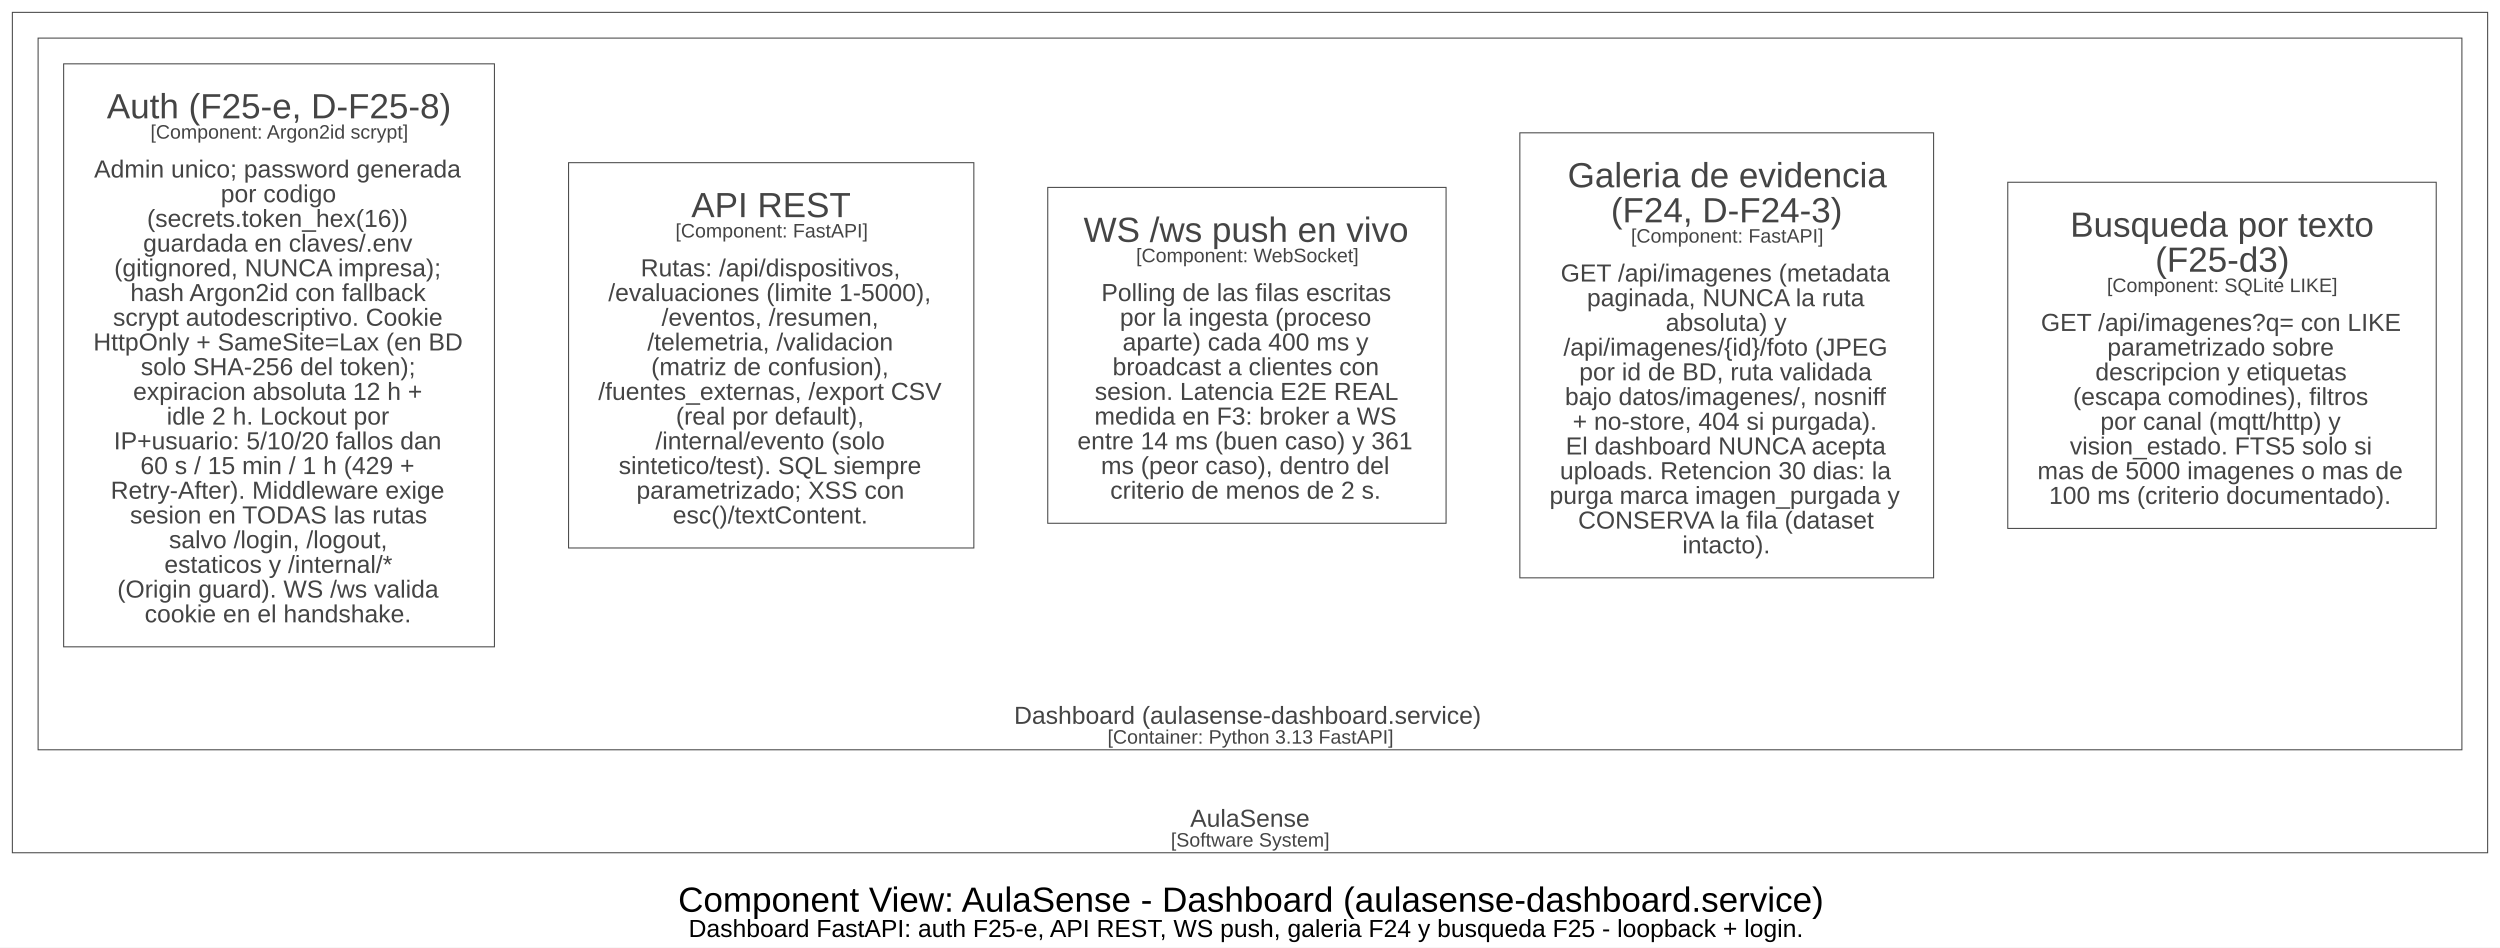
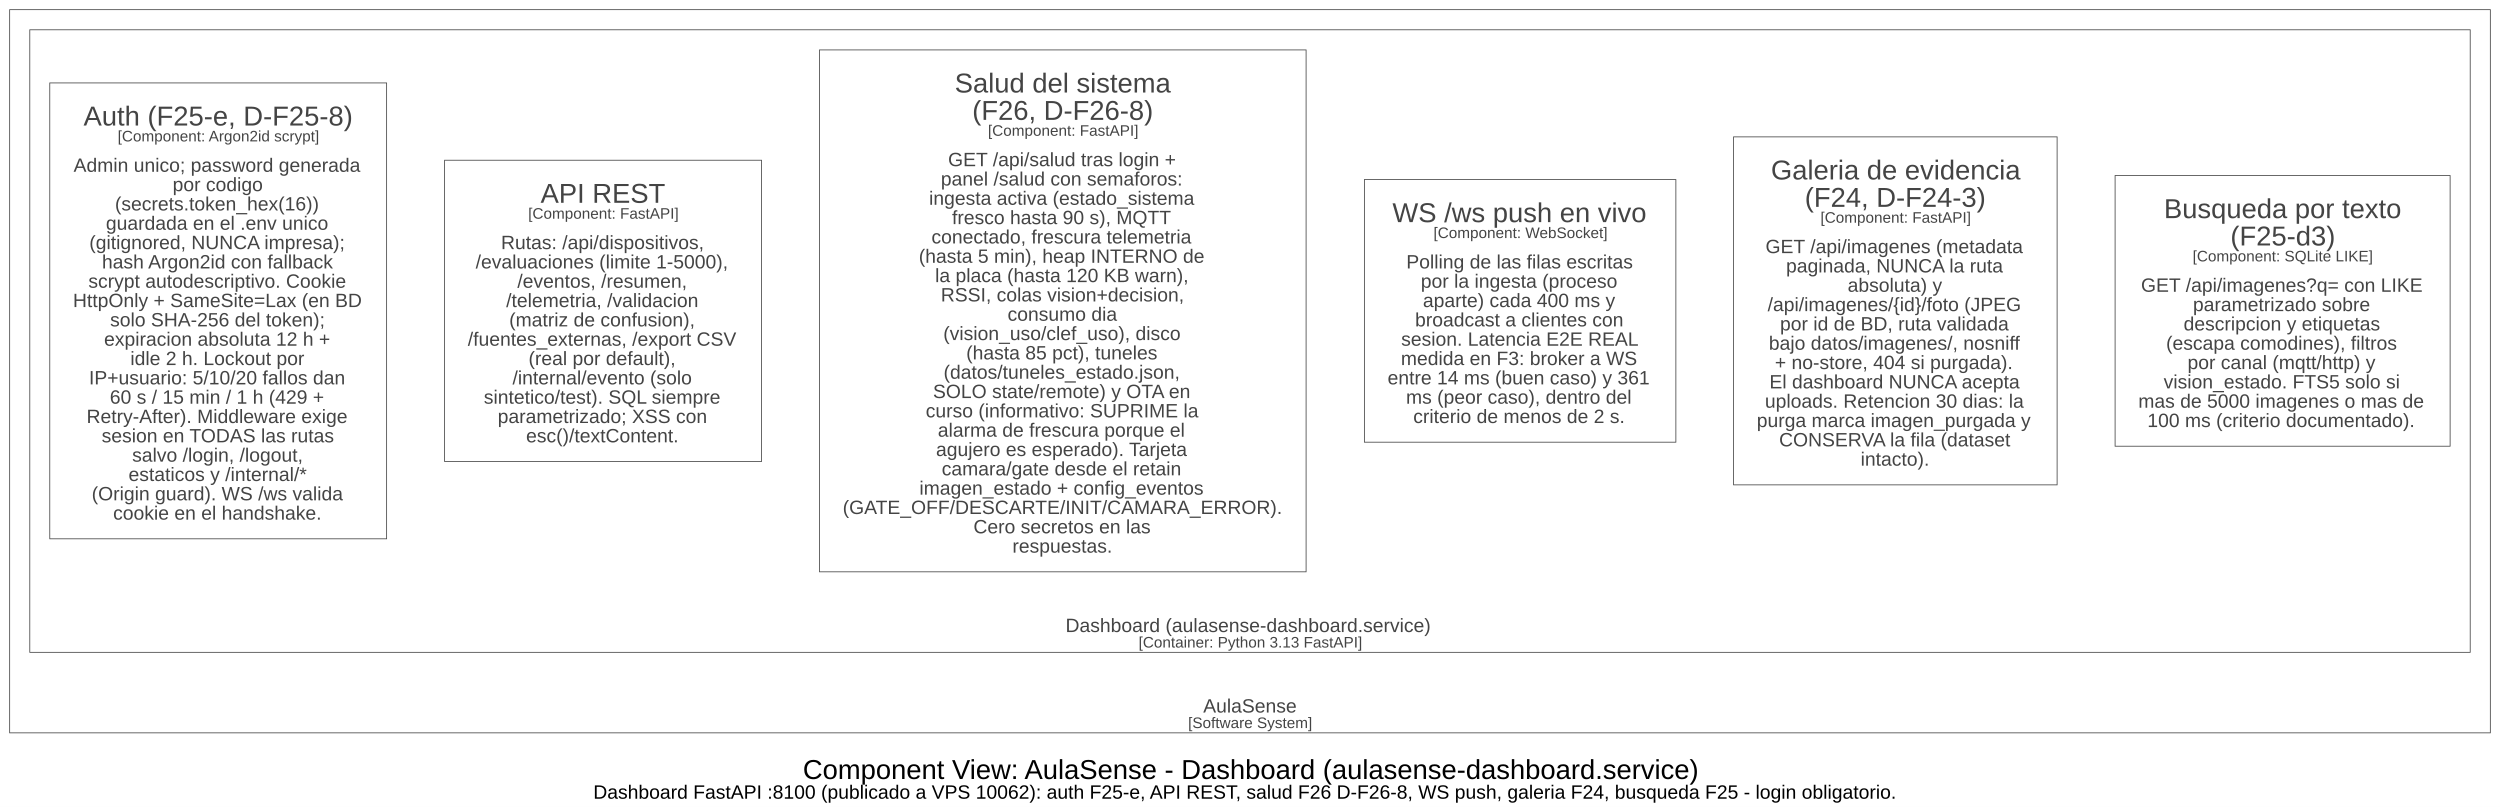
- <svg xmlns="http://www.w3.org/2000/svg" width="2428pt" height="920pt" viewBox="0.00 0.00 2428.00 920.00">
-   <g id="graph0" class="graph" transform="scale(1 1) rotate(0) translate(4 916.2)">
-     <polygon fill="white" stroke="none" points="-4,4 -4,-916.2 2424,-916.2 2424,4 -4,4" />
-     <text xml:space="preserve" text-anchor="start" x="654.62" y="-30.7" font-family="Arial" font-size="34.00">Component View: AulaSense - Dashboard (aulasense-dashboard.service)</text>
-     <text xml:space="preserve" text-anchor="start" x="664.75" y="-6.2" font-family="Arial" font-size="24.00">Dashboard FastAPI: auth F25-e, API REST, WS push, galeria F24 y busqueda F25 - loopback + login.</text>
+ <svg xmlns="http://www.w3.org/2000/svg" width="3105pt" height="1002pt" viewBox="0.00 0.00 3105.00 1002.00">
+   <g id="graph0" class="graph" transform="scale(1 1) rotate(0) translate(4 998.2)">
+     <polygon fill="white" stroke="none" points="-4,4 -4,-998.2 3101,-998.2 3101,4 -4,4" />
+     <text xml:space="preserve" text-anchor="start" x="993.12" y="-30.7" font-family="Arial" font-size="34.00">Component View: AulaSense - Dashboard (aulasense-dashboard.service)</text>
+     <text xml:space="preserve" text-anchor="start" x="732.88" y="-6.2" font-family="Arial" font-size="24.00">Dashboard FastAPI :8100 (publicado a VPS 10062): auth F25-e, API REST, salud F26 D-F26-8, WS push, galeria F24, busqueda F25 - login obligatorio.</text>
    <g id="clust1" class="cluster">
-       <polygon fill="none" stroke="#444444" points="8,-88 8,-904.2 2412,-904.2 2412,-88 8,-88" />
-       <text xml:space="preserve" text-anchor="start" x="1151.88" y="-113.2" font-family="Arial" font-size="24.00" fill="#444444">AulaSense</text>
-       <text xml:space="preserve" text-anchor="start" x="1133.12" y="-93.95" font-family="Arial" font-size="19.00" fill="#444444">[Software System]</text>
+       <polygon fill="none" stroke="#444444" points="8,-88 8,-986.2 3089,-986.2 3089,-88 8,-88" />
+       <text xml:space="preserve" text-anchor="start" x="1490.38" y="-113.2" font-family="Arial" font-size="24.00" fill="#444444">AulaSense</text>
+       <text xml:space="preserve" text-anchor="start" x="1471.62" y="-93.95" font-family="Arial" font-size="19.00" fill="#444444">[Software System]</text>
    </g>
    <g id="clust2" class="cluster">
-       <polygon fill="none" stroke="#444444" points="33,-188 33,-879.2 2387,-879.2 2387,-188 33,-188" />
-       <text xml:space="preserve" text-anchor="start" x="980.88" y="-213.2" font-family="Arial" font-size="24.00" fill="#444444">Dashboard (aulasense-dashboard.service)</text>
-       <text xml:space="preserve" text-anchor="start" x="1071.62" y="-193.95" font-family="Arial" font-size="19.00" fill="#444444">[Container: Python 3.13 FastAPI]</text>
+       <polygon fill="none" stroke="#444444" points="33,-188 33,-961.2 3064,-961.2 3064,-188 33,-188" />
+       <text xml:space="preserve" text-anchor="start" x="1319.38" y="-213.2" font-family="Arial" font-size="24.00" fill="#444444">Dashboard (aulasense-dashboard.service)</text>
+       <text xml:space="preserve" text-anchor="start" x="1410.12" y="-193.95" font-family="Arial" font-size="19.00" fill="#444444">[Container: Python 3.13 FastAPI]</text>
    </g>
-     <g id="20" class="node">
-       <polygon fill="#ffffff" stroke="#444444" points="476.18,-854.2 57.82,-854.2 57.82,-288 476.18,-288 476.18,-854.2" />
-       <text xml:space="preserve" text-anchor="start" x="99.75" y="-801.3" font-family="Arial" font-size="34.00" fill="#444444">Auth (F25-e, D-F25-8)</text>
-       <text xml:space="preserve" text-anchor="start" x="142.12" y="-781.55" font-family="Arial" font-size="19.00" fill="#444444">[Component: Argon2id scrypt]</text>
-       <text xml:space="preserve" text-anchor="start" x="87.38" y="-743.8" font-family="Arial" font-size="24.00" fill="#444444">Admin unico; password generada</text>
-       <text xml:space="preserve" text-anchor="start" x="210.38" y="-719.8" font-family="Arial" font-size="24.00" fill="#444444">por codigo</text>
-       <text xml:space="preserve" text-anchor="start" x="138.75" y="-695.8" font-family="Arial" font-size="24.00" fill="#444444">(secrets.token_hex(16))</text>
-       <text xml:space="preserve" text-anchor="start" x="135" y="-671.8" font-family="Arial" font-size="24.00" fill="#444444">guardada en claves/.env</text>
-       <text xml:space="preserve" text-anchor="start" x="106.88" y="-647.8" font-family="Arial" font-size="24.00" fill="#444444">(gitignored, NUNCA impresa);</text>
-       <text xml:space="preserve" text-anchor="start" x="122.62" y="-623.8" font-family="Arial" font-size="24.00" fill="#444444">hash Argon2id con fallback</text>
-       <text xml:space="preserve" text-anchor="start" x="105.75" y="-599.8" font-family="Arial" font-size="24.00" fill="#444444">scrypt autodescriptivo. Cookie</text>
-       <text xml:space="preserve" text-anchor="start" x="86.62" y="-575.8" font-family="Arial" font-size="24.00" fill="#444444">HttpOnly + SameSite=Lax (en BD</text>
-       <text xml:space="preserve" text-anchor="start" x="132.75" y="-551.8" font-family="Arial" font-size="24.00" fill="#444444">solo SHA-256 del token);</text>
-       <text xml:space="preserve" text-anchor="start" x="125.25" y="-527.8" font-family="Arial" font-size="24.00" fill="#444444">expiracion absoluta 12 h +</text>
-       <text xml:space="preserve" text-anchor="start" x="157.88" y="-503.8" font-family="Arial" font-size="24.00" fill="#444444">idle 2 h. Lockout por</text>
-       <text xml:space="preserve" text-anchor="start" x="106.5" y="-479.8" font-family="Arial" font-size="24.00" fill="#444444">IP+usuario: 5/10/20 fallos dan</text>
-       <text xml:space="preserve" text-anchor="start" x="132.38" y="-455.8" font-family="Arial" font-size="24.00" fill="#444444">60 s / 15 min / 1 h (429 +</text>
-       <text xml:space="preserve" text-anchor="start" x="103.5" y="-431.8" font-family="Arial" font-size="24.00" fill="#444444">Retry-After). Middleware exige</text>
-       <text xml:space="preserve" text-anchor="start" x="122.25" y="-407.8" font-family="Arial" font-size="24.00" fill="#444444">sesion en TODAS las rutas</text>
-       <text xml:space="preserve" text-anchor="start" x="160.12" y="-383.8" font-family="Arial" font-size="24.00" fill="#444444">salvo /login, /logout,</text>
-       <text xml:space="preserve" text-anchor="start" x="155.62" y="-359.8" font-family="Arial" font-size="24.00" fill="#444444">estaticos y /internal/*</text>
-       <text xml:space="preserve" text-anchor="start" x="109.88" y="-335.8" font-family="Arial" font-size="24.00" fill="#444444">(Origin guard). WS /ws valida</text>
-       <text xml:space="preserve" text-anchor="start" x="136.5" y="-311.8" font-family="Arial" font-size="24.00" fill="#444444">cookie en el handshake.</text>
+     <g id="26" class="node">
+       <polygon fill="#ffffff" stroke="#444444" points="476.18,-895.2 57.82,-895.2 57.82,-329 476.18,-329 476.18,-895.2" />
+       <text xml:space="preserve" text-anchor="start" x="99.75" y="-842.3" font-family="Arial" font-size="34.00" fill="#444444">Auth (F25-e, D-F25-8)</text>
+       <text xml:space="preserve" text-anchor="start" x="142.12" y="-822.55" font-family="Arial" font-size="19.00" fill="#444444">[Component: Argon2id scrypt]</text>
+       <text xml:space="preserve" text-anchor="start" x="87.38" y="-784.8" font-family="Arial" font-size="24.00" fill="#444444">Admin unico; password generada</text>
+       <text xml:space="preserve" text-anchor="start" x="210.38" y="-760.8" font-family="Arial" font-size="24.00" fill="#444444">por codigo</text>
+       <text xml:space="preserve" text-anchor="start" x="138.75" y="-736.8" font-family="Arial" font-size="24.00" fill="#444444">(secrets.token_hex(16))</text>
+       <text xml:space="preserve" text-anchor="start" x="127.5" y="-712.8" font-family="Arial" font-size="24.00" fill="#444444">guardada en el .env unico</text>
+       <text xml:space="preserve" text-anchor="start" x="106.88" y="-688.8" font-family="Arial" font-size="24.00" fill="#444444">(gitignored, NUNCA impresa);</text>
+       <text xml:space="preserve" text-anchor="start" x="122.62" y="-664.8" font-family="Arial" font-size="24.00" fill="#444444">hash Argon2id con fallback</text>
+       <text xml:space="preserve" text-anchor="start" x="105.75" y="-640.8" font-family="Arial" font-size="24.00" fill="#444444">scrypt autodescriptivo. Cookie</text>
+       <text xml:space="preserve" text-anchor="start" x="86.62" y="-616.8" font-family="Arial" font-size="24.00" fill="#444444">HttpOnly + SameSite=Lax (en BD</text>
+       <text xml:space="preserve" text-anchor="start" x="132.75" y="-592.8" font-family="Arial" font-size="24.00" fill="#444444">solo SHA-256 del token);</text>
+       <text xml:space="preserve" text-anchor="start" x="125.25" y="-568.8" font-family="Arial" font-size="24.00" fill="#444444">expiracion absoluta 12 h +</text>
+       <text xml:space="preserve" text-anchor="start" x="157.88" y="-544.8" font-family="Arial" font-size="24.00" fill="#444444">idle 2 h. Lockout por</text>
+       <text xml:space="preserve" text-anchor="start" x="106.5" y="-520.8" font-family="Arial" font-size="24.00" fill="#444444">IP+usuario: 5/10/20 fallos dan</text>
+       <text xml:space="preserve" text-anchor="start" x="132.38" y="-496.8" font-family="Arial" font-size="24.00" fill="#444444">60 s / 15 min / 1 h (429 +</text>
+       <text xml:space="preserve" text-anchor="start" x="103.5" y="-472.8" font-family="Arial" font-size="24.00" fill="#444444">Retry-After). Middleware exige</text>
+       <text xml:space="preserve" text-anchor="start" x="122.25" y="-448.8" font-family="Arial" font-size="24.00" fill="#444444">sesion en TODAS las rutas</text>
+       <text xml:space="preserve" text-anchor="start" x="160.12" y="-424.8" font-family="Arial" font-size="24.00" fill="#444444">salvo /login, /logout,</text>
+       <text xml:space="preserve" text-anchor="start" x="155.62" y="-400.8" font-family="Arial" font-size="24.00" fill="#444444">estaticos y /internal/*</text>
+       <text xml:space="preserve" text-anchor="start" x="109.88" y="-376.8" font-family="Arial" font-size="24.00" fill="#444444">(Origin guard). WS /ws valida</text>
+       <text xml:space="preserve" text-anchor="start" x="136.5" y="-352.8" font-family="Arial" font-size="24.00" fill="#444444">cookie en el handshake.</text>
    </g>
-     <g id="21" class="node">
-       <polygon fill="#ffffff" stroke="#444444" points="941.8,-758.2 548.2,-758.2 548.2,-384 941.8,-384 941.8,-758.2" />
-       <text xml:space="preserve" text-anchor="start" x="667.38" y="-705.3" font-family="Arial" font-size="34.00" fill="#444444">API REST</text>
-       <text xml:space="preserve" text-anchor="start" x="652" y="-685.55" font-family="Arial" font-size="19.00" fill="#444444">[Component: FastAPI]</text>
-       <text xml:space="preserve" text-anchor="start" x="618.25" y="-647.8" font-family="Arial" font-size="24.00" fill="#444444">Rutas: /api/dispositivos,</text>
-       <text xml:space="preserve" text-anchor="start" x="586.75" y="-623.8" font-family="Arial" font-size="24.00" fill="#444444">/evaluaciones (limite 1-5000),</text>
-       <text xml:space="preserve" text-anchor="start" x="638.5" y="-599.8" font-family="Arial" font-size="24.00" fill="#444444">/eventos, /resumen,</text>
-       <text xml:space="preserve" text-anchor="start" x="624.62" y="-575.8" font-family="Arial" font-size="24.00" fill="#444444">/telemetria, /validacion</text>
-       <text xml:space="preserve" text-anchor="start" x="628.38" y="-551.8" font-family="Arial" font-size="24.00" fill="#444444">(matriz de confusion),</text>
-       <text xml:space="preserve" text-anchor="start" x="577" y="-527.8" font-family="Arial" font-size="24.00" fill="#444444">/fuentes_externas, /export CSV</text>
-       <text xml:space="preserve" text-anchor="start" x="652.38" y="-503.8" font-family="Arial" font-size="24.00" fill="#444444">(real por default),</text>
-       <text xml:space="preserve" text-anchor="start" x="632.5" y="-479.8" font-family="Arial" font-size="24.00" fill="#444444">/internal/evento (solo</text>
-       <text xml:space="preserve" text-anchor="start" x="596.88" y="-455.8" font-family="Arial" font-size="24.00" fill="#444444">sintetico/test). SQL siempre</text>
-       <text xml:space="preserve" text-anchor="start" x="614.12" y="-431.8" font-family="Arial" font-size="24.00" fill="#444444">parametrizado; XSS con</text>
-       <text xml:space="preserve" text-anchor="start" x="649.38" y="-407.8" font-family="Arial" font-size="24.00" fill="#444444">esc()/textContent.</text>
+     <g id="27" class="node">
+       <polygon fill="#ffffff" stroke="#444444" points="941.8,-799.2 548.2,-799.2 548.2,-425 941.8,-425 941.8,-799.2" />
+       <text xml:space="preserve" text-anchor="start" x="667.38" y="-746.3" font-family="Arial" font-size="34.00" fill="#444444">API REST</text>
+       <text xml:space="preserve" text-anchor="start" x="652" y="-726.55" font-family="Arial" font-size="19.00" fill="#444444">[Component: FastAPI]</text>
+       <text xml:space="preserve" text-anchor="start" x="618.25" y="-688.8" font-family="Arial" font-size="24.00" fill="#444444">Rutas: /api/dispositivos,</text>
+       <text xml:space="preserve" text-anchor="start" x="586.75" y="-664.8" font-family="Arial" font-size="24.00" fill="#444444">/evaluaciones (limite 1-5000),</text>
+       <text xml:space="preserve" text-anchor="start" x="638.5" y="-640.8" font-family="Arial" font-size="24.00" fill="#444444">/eventos, /resumen,</text>
+       <text xml:space="preserve" text-anchor="start" x="624.62" y="-616.8" font-family="Arial" font-size="24.00" fill="#444444">/telemetria, /validacion</text>
+       <text xml:space="preserve" text-anchor="start" x="628.38" y="-592.8" font-family="Arial" font-size="24.00" fill="#444444">(matriz de confusion),</text>
+       <text xml:space="preserve" text-anchor="start" x="577" y="-568.8" font-family="Arial" font-size="24.00" fill="#444444">/fuentes_externas, /export CSV</text>
+       <text xml:space="preserve" text-anchor="start" x="652.38" y="-544.8" font-family="Arial" font-size="24.00" fill="#444444">(real por default),</text>
+       <text xml:space="preserve" text-anchor="start" x="632.5" y="-520.8" font-family="Arial" font-size="24.00" fill="#444444">/internal/evento (solo</text>
+       <text xml:space="preserve" text-anchor="start" x="596.88" y="-496.8" font-family="Arial" font-size="24.00" fill="#444444">sintetico/test). SQL siempre</text>
+       <text xml:space="preserve" text-anchor="start" x="614.12" y="-472.8" font-family="Arial" font-size="24.00" fill="#444444">parametrizado; XSS con</text>
+       <text xml:space="preserve" text-anchor="start" x="649.38" y="-448.8" font-family="Arial" font-size="24.00" fill="#444444">esc()/textContent.</text>
    </g>
-     <g id="22" class="node">
-       <polygon fill="#ffffff" stroke="#444444" points="1400.42,-734.2 1013.58,-734.2 1013.58,-408 1400.42,-408 1400.42,-734.2" />
-       <text xml:space="preserve" text-anchor="start" x="1048.38" y="-681.3" font-family="Arial" font-size="34.00" fill="#444444">WS /ws push en vivo</text>
-       <text xml:space="preserve" text-anchor="start" x="1099.38" y="-661.55" font-family="Arial" font-size="19.00" fill="#444444">[Component: WebSocket]</text>
-       <text xml:space="preserve" text-anchor="start" x="1065.62" y="-623.8" font-family="Arial" font-size="24.00" fill="#444444">Polling de las filas escritas</text>
-       <text xml:space="preserve" text-anchor="start" x="1083.62" y="-599.8" font-family="Arial" font-size="24.00" fill="#444444">por la ingesta (proceso</text>
-       <text xml:space="preserve" text-anchor="start" x="1086.25" y="-575.8" font-family="Arial" font-size="24.00" fill="#444444">aparte) cada 400 ms y</text>
-       <text xml:space="preserve" text-anchor="start" x="1076.5" y="-551.8" font-family="Arial" font-size="24.00" fill="#444444">broadcast a clientes con</text>
-       <text xml:space="preserve" text-anchor="start" x="1059.25" y="-527.8" font-family="Arial" font-size="24.00" fill="#444444">sesion. Latencia E2E REAL</text>
-       <text xml:space="preserve" text-anchor="start" x="1058.88" y="-503.8" font-family="Arial" font-size="24.00" fill="#444444">medida en F3: broker a WS</text>
-       <text xml:space="preserve" text-anchor="start" x="1042.38" y="-479.8" font-family="Arial" font-size="24.00" fill="#444444">entre 14 ms (buen caso) y 361</text>
-       <text xml:space="preserve" text-anchor="start" x="1065.25" y="-455.8" font-family="Arial" font-size="24.00" fill="#444444">ms (peor caso), dentro del</text>
-       <text xml:space="preserve" text-anchor="start" x="1074.25" y="-431.8" font-family="Arial" font-size="24.00" fill="#444444">criterio de menos de 2 s.</text>
+     <g id="28" class="node">
+       <polygon fill="#ffffff" stroke="#444444" points="1618.17,-936.2 1013.83,-936.2 1013.83,-288 1618.17,-288 1618.17,-936.2" />
+       <text xml:space="preserve" text-anchor="start" x="1181.75" y="-883.3" font-family="Arial" font-size="34.00" fill="#444444">Salud del sistema</text>
+       <text xml:space="preserve" text-anchor="start" x="1203.5" y="-849.3" font-family="Arial" font-size="34.00" fill="#444444">(F26, D-F26-8)</text>
+       <text xml:space="preserve" text-anchor="start" x="1223" y="-829.55" font-family="Arial" font-size="19.00" fill="#444444">[Component: FastAPI]</text>
+       <text xml:space="preserve" text-anchor="start" x="1173.5" y="-791.8" font-family="Arial" font-size="24.00" fill="#444444">GET /api/salud tras login +</text>
+       <text xml:space="preserve" text-anchor="start" x="1164.5" y="-767.8" font-family="Arial" font-size="24.00" fill="#444444">panel /salud con semaforos:</text>
+       <text xml:space="preserve" text-anchor="start" x="1149.88" y="-743.8" font-family="Arial" font-size="24.00" fill="#444444">ingesta activa (estado_sistema</text>
+       <text xml:space="preserve" text-anchor="start" x="1178.38" y="-719.8" font-family="Arial" font-size="24.00" fill="#444444">fresco hasta 90 s), MQTT</text>
+       <text xml:space="preserve" text-anchor="start" x="1152.88" y="-695.8" font-family="Arial" font-size="24.00" fill="#444444">conectado, frescura telemetria</text>
+       <text xml:space="preserve" text-anchor="start" x="1137.12" y="-671.8" font-family="Arial" font-size="24.00" fill="#444444">(hasta 5 min), heap INTERNO de</text>
+       <text xml:space="preserve" text-anchor="start" x="1157.38" y="-647.8" font-family="Arial" font-size="24.00" fill="#444444">la placa (hasta 120 KB warn),</text>
+       <text xml:space="preserve" text-anchor="start" x="1164.5" y="-623.8" font-family="Arial" font-size="24.00" fill="#444444">RSSI, colas vision+decision,</text>
+       <text xml:space="preserve" text-anchor="start" x="1247.38" y="-599.8" font-family="Arial" font-size="24.00" fill="#444444">consumo dia</text>
+       <text xml:space="preserve" text-anchor="start" x="1167.5" y="-575.8" font-family="Arial" font-size="24.00" fill="#444444">(vision_uso/clef_uso), disco</text>
+       <text xml:space="preserve" text-anchor="start" x="1196" y="-551.8" font-family="Arial" font-size="24.00" fill="#444444">(hasta 85 pct), tuneles</text>
+       <text xml:space="preserve" text-anchor="start" x="1167.88" y="-527.8" font-family="Arial" font-size="24.00" fill="#444444">(datos/tuneles_estado.json,</text>
+       <text xml:space="preserve" text-anchor="start" x="1154.75" y="-503.8" font-family="Arial" font-size="24.00" fill="#444444">SOLO state/remote) y OTA en</text>
+       <text xml:space="preserve" text-anchor="start" x="1145.75" y="-479.8" font-family="Arial" font-size="24.00" fill="#444444">curso (informativo: SUPRIME la</text>
+       <text xml:space="preserve" text-anchor="start" x="1160.75" y="-455.8" font-family="Arial" font-size="24.00" fill="#444444">alarma de frescura porque el</text>
+       <text xml:space="preserve" text-anchor="start" x="1158.5" y="-431.8" font-family="Arial" font-size="24.00" fill="#444444">agujero es esperado). Tarjeta</text>
+       <text xml:space="preserve" text-anchor="start" x="1165.62" y="-407.8" font-family="Arial" font-size="24.00" fill="#444444">camara/gate desde el retain</text>
+       <text xml:space="preserve" text-anchor="start" x="1137.88" y="-383.8" font-family="Arial" font-size="24.00" fill="#444444">imagen_estado + config_eventos</text>
+       <text xml:space="preserve" text-anchor="start" x="1042.62" y="-359.8" font-family="Arial" font-size="24.00" fill="#444444">(GATE_OFF/DESCARTE/INIT/CAMARA_ERROR).</text>
+       <text xml:space="preserve" text-anchor="start" x="1205" y="-335.8" font-family="Arial" font-size="24.00" fill="#444444">Cero secretos en las</text>
+       <text xml:space="preserve" text-anchor="start" x="1253.38" y="-311.8" font-family="Arial" font-size="24.00" fill="#444444">respuestas.</text>
    </g>
-     <g id="23" class="node">
-       <polygon fill="#ffffff" stroke="#444444" points="1873.92,-787.2 1472.08,-787.2 1472.08,-355 1873.92,-355 1873.92,-787.2" />
-       <text xml:space="preserve" text-anchor="start" x="1518.5" y="-734.3" font-family="Arial" font-size="34.00" fill="#444444">Galeria de evidencia</text>
-       <text xml:space="preserve" text-anchor="start" x="1560.5" y="-700.3" font-family="Arial" font-size="34.00" fill="#444444">(F24, D-F24-3)</text>
-       <text xml:space="preserve" text-anchor="start" x="1580" y="-680.55" font-family="Arial" font-size="19.00" fill="#444444">[Component: FastAPI]</text>
-       <text xml:space="preserve" text-anchor="start" x="1511.75" y="-642.8" font-family="Arial" font-size="24.00" fill="#444444">GET /api/imagenes (metadata</text>
-       <text xml:space="preserve" text-anchor="start" x="1537.25" y="-618.8" font-family="Arial" font-size="24.00" fill="#444444">paginada, NUNCA la ruta</text>
-       <text xml:space="preserve" text-anchor="start" x="1613.75" y="-594.8" font-family="Arial" font-size="24.00" fill="#444444">absoluta) y</text>
-       <text xml:space="preserve" text-anchor="start" x="1514.38" y="-570.8" font-family="Arial" font-size="24.00" fill="#444444">/api/imagenes/{id}/foto (JPEG</text>
-       <text xml:space="preserve" text-anchor="start" x="1529.75" y="-546.8" font-family="Arial" font-size="24.00" fill="#444444">por id de BD, ruta validada</text>
-       <text xml:space="preserve" text-anchor="start" x="1515.88" y="-522.8" font-family="Arial" font-size="24.00" fill="#444444">bajo datos/imagenes/, nosniff</text>
-       <text xml:space="preserve" text-anchor="start" x="1523.38" y="-498.8" font-family="Arial" font-size="24.00" fill="#444444">+ no-store, 404 si purgada).</text>
-       <text xml:space="preserve" text-anchor="start" x="1516.62" y="-474.8" font-family="Arial" font-size="24.00" fill="#444444">El dashboard NUNCA acepta</text>
-       <text xml:space="preserve" text-anchor="start" x="1511" y="-450.8" font-family="Arial" font-size="24.00" fill="#444444">uploads. Retencion 30 dias: la</text>
-       <text xml:space="preserve" text-anchor="start" x="1500.88" y="-426.8" font-family="Arial" font-size="24.00" fill="#444444">purga marca imagen_purgada y</text>
-       <text xml:space="preserve" text-anchor="start" x="1528.62" y="-402.8" font-family="Arial" font-size="24.00" fill="#444444">CONSERVA la fila (dataset</text>
-       <text xml:space="preserve" text-anchor="start" x="1629.88" y="-378.8" font-family="Arial" font-size="24.00" fill="#444444">intacto).</text>
+     <g id="29" class="node">
+       <polygon fill="#ffffff" stroke="#444444" points="2077.43,-775.2 1690.58,-775.2 1690.58,-449 2077.43,-449 2077.43,-775.2" />
+       <text xml:space="preserve" text-anchor="start" x="1725.38" y="-722.3" font-family="Arial" font-size="34.00" fill="#444444">WS /ws push en vivo</text>
+       <text xml:space="preserve" text-anchor="start" x="1776.38" y="-702.55" font-family="Arial" font-size="19.00" fill="#444444">[Component: WebSocket]</text>
+       <text xml:space="preserve" text-anchor="start" x="1742.62" y="-664.8" font-family="Arial" font-size="24.00" fill="#444444">Polling de las filas escritas</text>
+       <text xml:space="preserve" text-anchor="start" x="1760.62" y="-640.8" font-family="Arial" font-size="24.00" fill="#444444">por la ingesta (proceso</text>
+       <text xml:space="preserve" text-anchor="start" x="1763.25" y="-616.8" font-family="Arial" font-size="24.00" fill="#444444">aparte) cada 400 ms y</text>
+       <text xml:space="preserve" text-anchor="start" x="1753.5" y="-592.8" font-family="Arial" font-size="24.00" fill="#444444">broadcast a clientes con</text>
+       <text xml:space="preserve" text-anchor="start" x="1736.25" y="-568.8" font-family="Arial" font-size="24.00" fill="#444444">sesion. Latencia E2E REAL</text>
+       <text xml:space="preserve" text-anchor="start" x="1735.88" y="-544.8" font-family="Arial" font-size="24.00" fill="#444444">medida en F3: broker a WS</text>
+       <text xml:space="preserve" text-anchor="start" x="1719.38" y="-520.8" font-family="Arial" font-size="24.00" fill="#444444">entre 14 ms (buen caso) y 361</text>
+       <text xml:space="preserve" text-anchor="start" x="1742.25" y="-496.8" font-family="Arial" font-size="24.00" fill="#444444">ms (peor caso), dentro del</text>
+       <text xml:space="preserve" text-anchor="start" x="1751.25" y="-472.8" font-family="Arial" font-size="24.00" fill="#444444">criterio de menos de 2 s.</text>
    </g>
-     <g id="24" class="node">
-       <polygon fill="#ffffff" stroke="#444444" points="2362.05,-739.2 1945.95,-739.2 1945.95,-403 2362.05,-403 2362.05,-739.2" />
-       <text xml:space="preserve" text-anchor="start" x="2006.62" y="-686.3" font-family="Arial" font-size="34.00" fill="#444444">Busqueda por texto</text>
-       <text xml:space="preserve" text-anchor="start" x="2089.12" y="-652.3" font-family="Arial" font-size="34.00" fill="#444444">(F25-d3)</text>
-       <text xml:space="preserve" text-anchor="start" x="2042.25" y="-632.55" font-family="Arial" font-size="19.00" fill="#444444">[Component: SQLite LIKE]</text>
-       <text xml:space="preserve" text-anchor="start" x="1978.12" y="-594.8" font-family="Arial" font-size="24.00" fill="#444444">GET /api/imagenes?q= con LIKE</text>
-       <text xml:space="preserve" text-anchor="start" x="2042.62" y="-570.8" font-family="Arial" font-size="24.00" fill="#444444">parametrizado sobre</text>
-       <text xml:space="preserve" text-anchor="start" x="2031" y="-546.8" font-family="Arial" font-size="24.00" fill="#444444">descripcion y etiquetas</text>
-       <text xml:space="preserve" text-anchor="start" x="2009.25" y="-522.8" font-family="Arial" font-size="24.00" fill="#444444">(escapa comodines), filtros</text>
-       <text xml:space="preserve" text-anchor="start" x="2035.88" y="-498.8" font-family="Arial" font-size="24.00" fill="#444444">por canal (mqtt/http) y</text>
-       <text xml:space="preserve" text-anchor="start" x="2006.25" y="-474.8" font-family="Arial" font-size="24.00" fill="#444444">vision_estado. FTS5 solo si</text>
-       <text xml:space="preserve" text-anchor="start" x="1974.75" y="-450.8" font-family="Arial" font-size="24.00" fill="#444444">mas de 5000 imagenes o mas de</text>
-       <text xml:space="preserve" text-anchor="start" x="1986" y="-426.8" font-family="Arial" font-size="24.00" fill="#444444">100 ms (criterio documentado).</text>
+     <g id="30" class="node">
+       <polygon fill="#ffffff" stroke="#444444" points="2550.93,-828.2 2149.07,-828.2 2149.07,-396 2550.93,-396 2550.93,-828.2" />
+       <text xml:space="preserve" text-anchor="start" x="2195.5" y="-775.3" font-family="Arial" font-size="34.00" fill="#444444">Galeria de evidencia</text>
+       <text xml:space="preserve" text-anchor="start" x="2237.5" y="-741.3" font-family="Arial" font-size="34.00" fill="#444444">(F24, D-F24-3)</text>
+       <text xml:space="preserve" text-anchor="start" x="2257" y="-721.55" font-family="Arial" font-size="19.00" fill="#444444">[Component: FastAPI]</text>
+       <text xml:space="preserve" text-anchor="start" x="2188.75" y="-683.8" font-family="Arial" font-size="24.00" fill="#444444">GET /api/imagenes (metadata</text>
+       <text xml:space="preserve" text-anchor="start" x="2214.25" y="-659.8" font-family="Arial" font-size="24.00" fill="#444444">paginada, NUNCA la ruta</text>
+       <text xml:space="preserve" text-anchor="start" x="2290.75" y="-635.8" font-family="Arial" font-size="24.00" fill="#444444">absoluta) y</text>
+       <text xml:space="preserve" text-anchor="start" x="2191.38" y="-611.8" font-family="Arial" font-size="24.00" fill="#444444">/api/imagenes/{id}/foto (JPEG</text>
+       <text xml:space="preserve" text-anchor="start" x="2206.75" y="-587.8" font-family="Arial" font-size="24.00" fill="#444444">por id de BD, ruta validada</text>
+       <text xml:space="preserve" text-anchor="start" x="2192.88" y="-563.8" font-family="Arial" font-size="24.00" fill="#444444">bajo datos/imagenes/, nosniff</text>
+       <text xml:space="preserve" text-anchor="start" x="2200.38" y="-539.8" font-family="Arial" font-size="24.00" fill="#444444">+ no-store, 404 si purgada).</text>
+       <text xml:space="preserve" text-anchor="start" x="2193.62" y="-515.8" font-family="Arial" font-size="24.00" fill="#444444">El dashboard NUNCA acepta</text>
+       <text xml:space="preserve" text-anchor="start" x="2188" y="-491.8" font-family="Arial" font-size="24.00" fill="#444444">uploads. Retencion 30 dias: la</text>
+       <text xml:space="preserve" text-anchor="start" x="2177.88" y="-467.8" font-family="Arial" font-size="24.00" fill="#444444">purga marca imagen_purgada y</text>
+       <text xml:space="preserve" text-anchor="start" x="2205.62" y="-443.8" font-family="Arial" font-size="24.00" fill="#444444">CONSERVA la fila (dataset</text>
+       <text xml:space="preserve" text-anchor="start" x="2306.88" y="-419.8" font-family="Arial" font-size="24.00" fill="#444444">intacto).</text>
+     </g>
+     <g id="31" class="node">
+       <polygon fill="#ffffff" stroke="#444444" points="3039.05,-780.2 2622.95,-780.2 2622.95,-444 3039.05,-444 3039.05,-780.2" />
+       <text xml:space="preserve" text-anchor="start" x="2683.62" y="-727.3" font-family="Arial" font-size="34.00" fill="#444444">Busqueda por texto</text>
+       <text xml:space="preserve" text-anchor="start" x="2766.12" y="-693.3" font-family="Arial" font-size="34.00" fill="#444444">(F25-d3)</text>
+       <text xml:space="preserve" text-anchor="start" x="2719.25" y="-673.55" font-family="Arial" font-size="19.00" fill="#444444">[Component: SQLite LIKE]</text>
+       <text xml:space="preserve" text-anchor="start" x="2655.12" y="-635.8" font-family="Arial" font-size="24.00" fill="#444444">GET /api/imagenes?q= con LIKE</text>
+       <text xml:space="preserve" text-anchor="start" x="2719.62" y="-611.8" font-family="Arial" font-size="24.00" fill="#444444">parametrizado sobre</text>
+       <text xml:space="preserve" text-anchor="start" x="2708" y="-587.8" font-family="Arial" font-size="24.00" fill="#444444">descripcion y etiquetas</text>
+       <text xml:space="preserve" text-anchor="start" x="2686.25" y="-563.8" font-family="Arial" font-size="24.00" fill="#444444">(escapa comodines), filtros</text>
+       <text xml:space="preserve" text-anchor="start" x="2712.88" y="-539.8" font-family="Arial" font-size="24.00" fill="#444444">por canal (mqtt/http) y</text>
+       <text xml:space="preserve" text-anchor="start" x="2683.25" y="-515.8" font-family="Arial" font-size="24.00" fill="#444444">vision_estado. FTS5 solo si</text>
+       <text xml:space="preserve" text-anchor="start" x="2651.75" y="-491.8" font-family="Arial" font-size="24.00" fill="#444444">mas de 5000 imagenes o mas de</text>
+       <text xml:space="preserve" text-anchor="start" x="2663" y="-467.8" font-family="Arial" font-size="24.00" fill="#444444">100 ms (criterio documentado).</text>
    </g>
  </g>
</svg>
